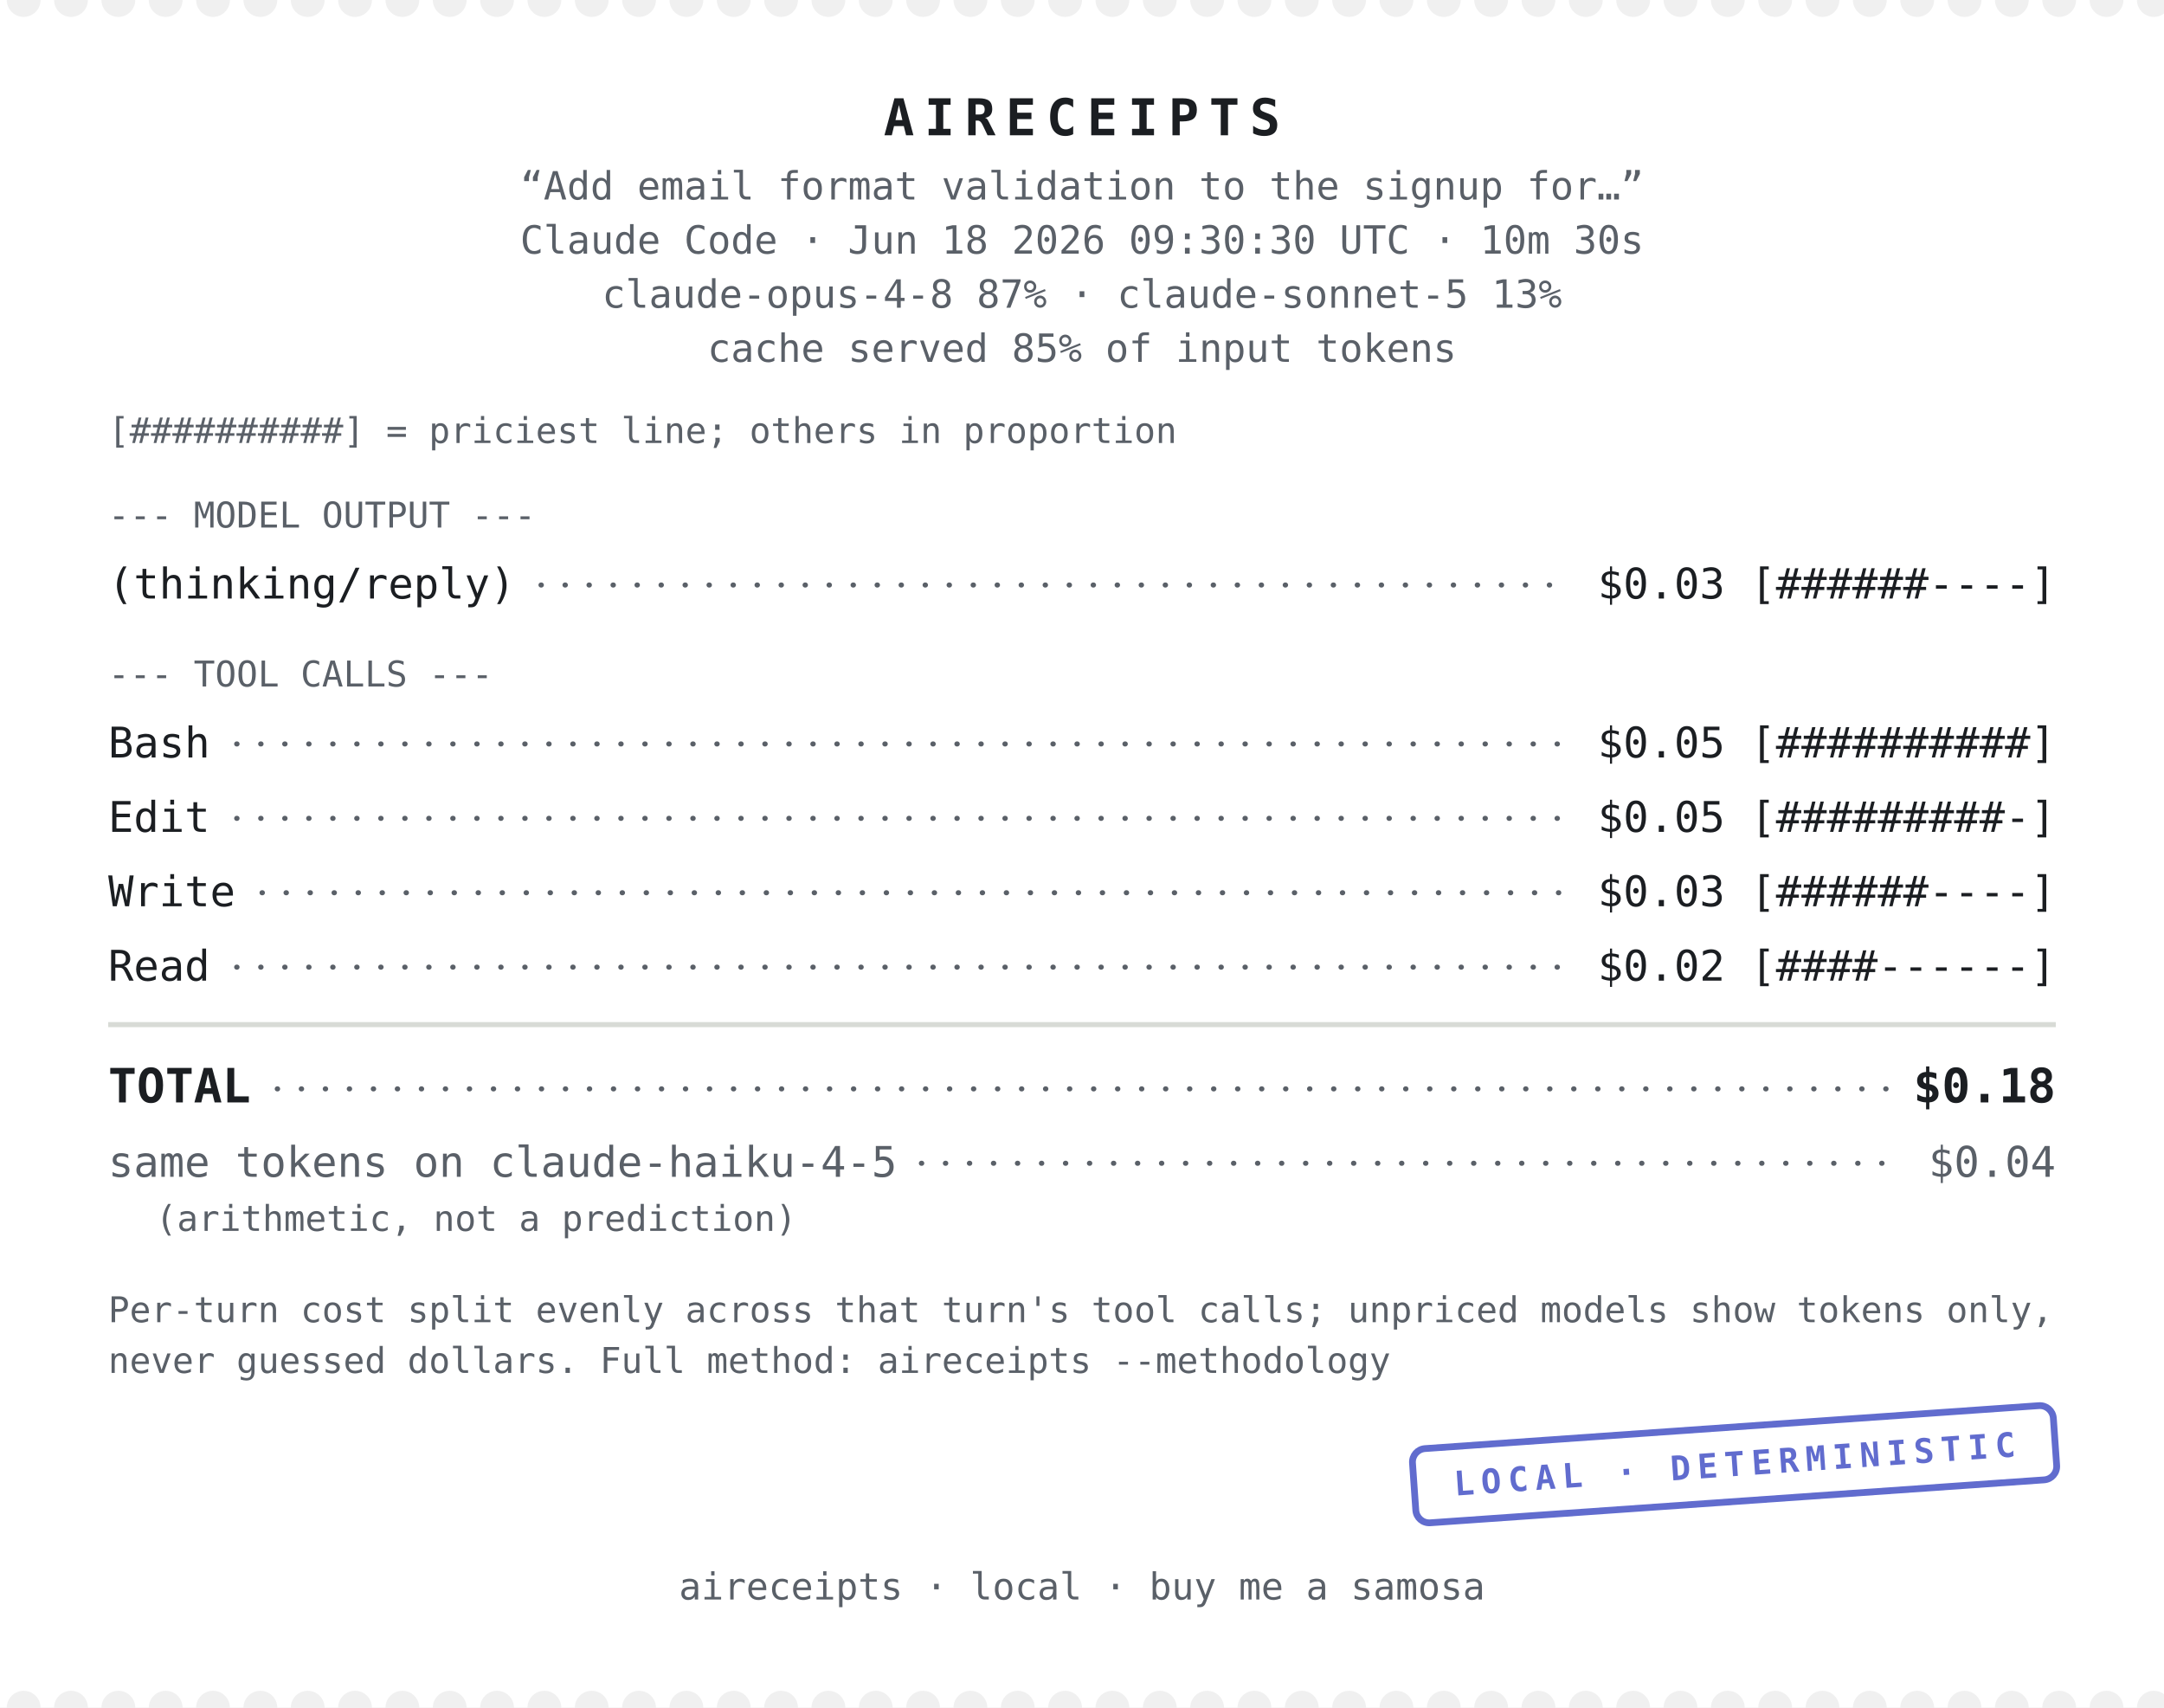
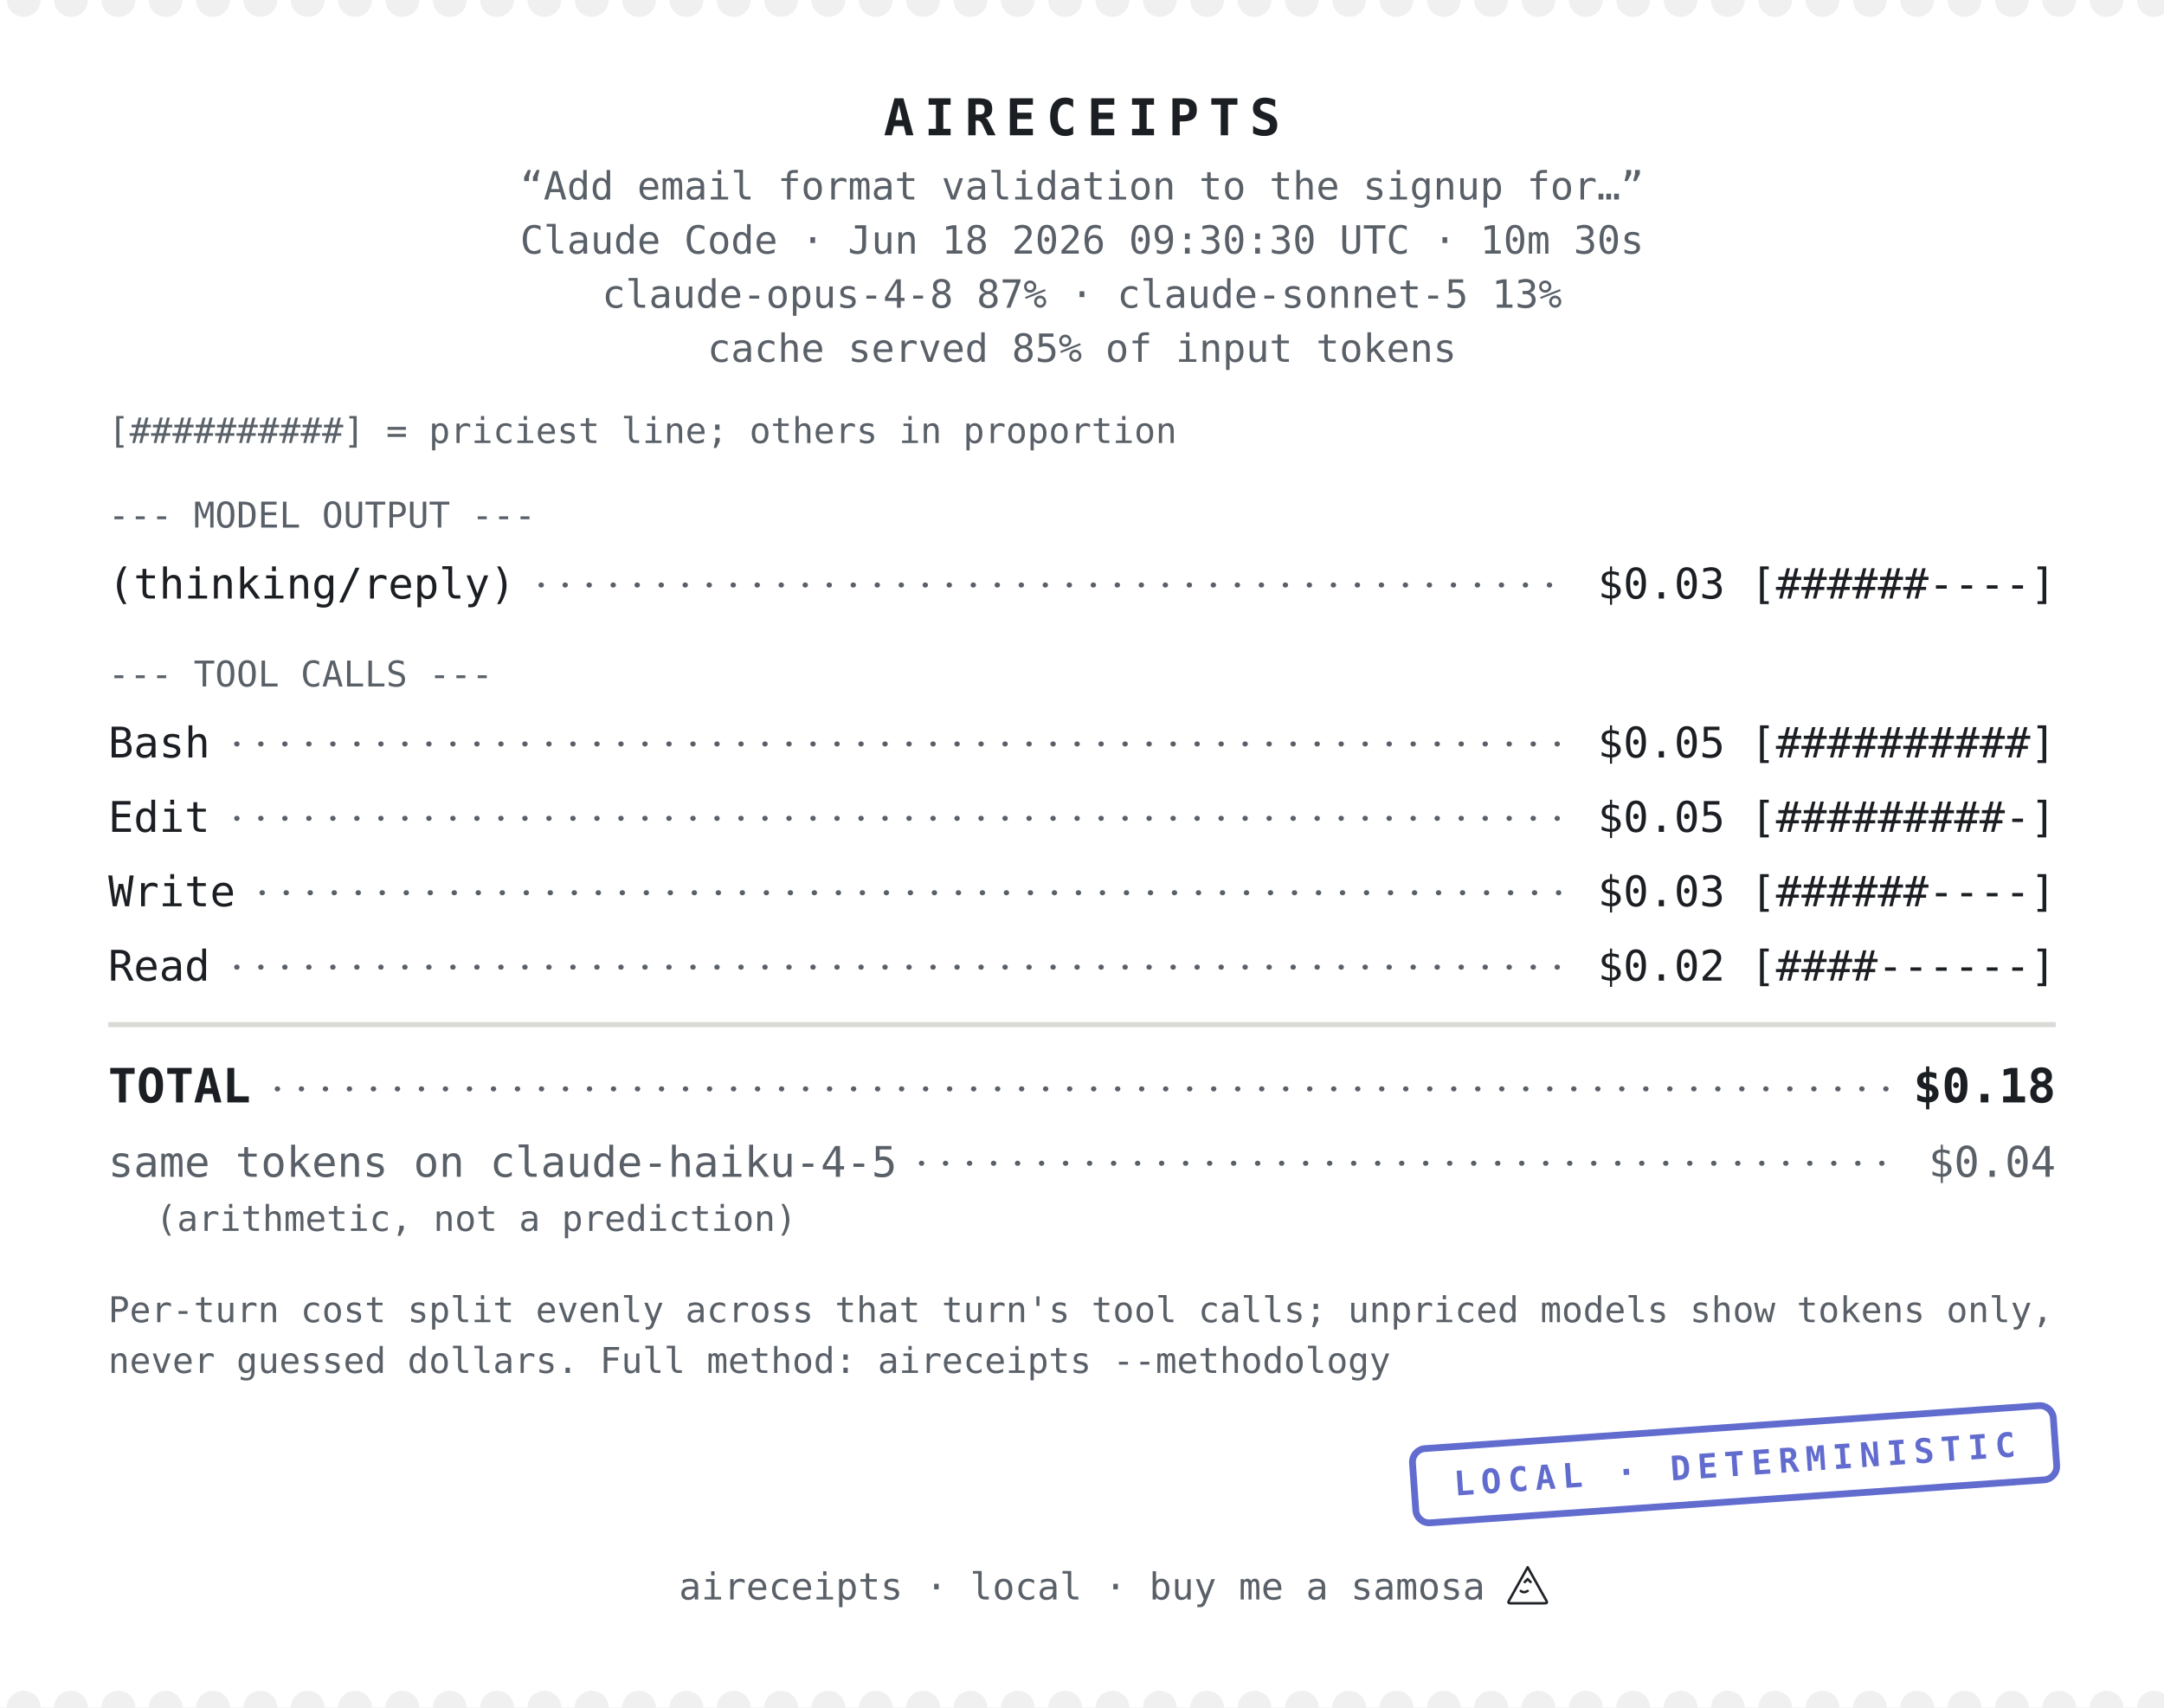
<svg xmlns="http://www.w3.org/2000/svg" width="640" height="505" viewBox="0 0 640 505" font-family="&quot;SF Mono&quot;,&quot;Cascadia Code&quot;,&quot;JetBrains Mono&quot;,Menlo,Consolas,monospace" role="img" aria-label="aireceipts cost receipt">
  <g transform="translate(0 0)">
    <defs>
      <mask id="perf-0" maskUnits="userSpaceOnUse" x="-5" y="-5" width="650" height="515">
        <rect x="0" y="0" width="640" height="505" fill="#FFFFFF" />
        <g class="perf-top">
          <circle cx="7" cy="0" r="5" fill="#000000" />
          <circle cx="21" cy="0" r="5" fill="#000000" />
          <circle cx="35" cy="0" r="5" fill="#000000" />
          <circle cx="49" cy="0" r="5" fill="#000000" />
          <circle cx="63" cy="0" r="5" fill="#000000" />
          <circle cx="77" cy="0" r="5" fill="#000000" />
          <circle cx="91" cy="0" r="5" fill="#000000" />
          <circle cx="105" cy="0" r="5" fill="#000000" />
          <circle cx="119" cy="0" r="5" fill="#000000" />
          <circle cx="133" cy="0" r="5" fill="#000000" />
          <circle cx="147" cy="0" r="5" fill="#000000" />
          <circle cx="161" cy="0" r="5" fill="#000000" />
          <circle cx="175" cy="0" r="5" fill="#000000" />
          <circle cx="189" cy="0" r="5" fill="#000000" />
          <circle cx="203" cy="0" r="5" fill="#000000" />
          <circle cx="217" cy="0" r="5" fill="#000000" />
          <circle cx="231" cy="0" r="5" fill="#000000" />
          <circle cx="245" cy="0" r="5" fill="#000000" />
          <circle cx="259" cy="0" r="5" fill="#000000" />
          <circle cx="273" cy="0" r="5" fill="#000000" />
          <circle cx="287" cy="0" r="5" fill="#000000" />
          <circle cx="301" cy="0" r="5" fill="#000000" />
          <circle cx="315" cy="0" r="5" fill="#000000" />
          <circle cx="329" cy="0" r="5" fill="#000000" />
          <circle cx="343" cy="0" r="5" fill="#000000" />
          <circle cx="357" cy="0" r="5" fill="#000000" />
          <circle cx="371" cy="0" r="5" fill="#000000" />
          <circle cx="385" cy="0" r="5" fill="#000000" />
          <circle cx="399" cy="0" r="5" fill="#000000" />
          <circle cx="413" cy="0" r="5" fill="#000000" />
          <circle cx="427" cy="0" r="5" fill="#000000" />
          <circle cx="441" cy="0" r="5" fill="#000000" />
          <circle cx="455" cy="0" r="5" fill="#000000" />
          <circle cx="469" cy="0" r="5" fill="#000000" />
          <circle cx="483" cy="0" r="5" fill="#000000" />
          <circle cx="497" cy="0" r="5" fill="#000000" />
          <circle cx="511" cy="0" r="5" fill="#000000" />
          <circle cx="525" cy="0" r="5" fill="#000000" />
          <circle cx="539" cy="0" r="5" fill="#000000" />
          <circle cx="553" cy="0" r="5" fill="#000000" />
          <circle cx="567" cy="0" r="5" fill="#000000" />
          <circle cx="581" cy="0" r="5" fill="#000000" />
          <circle cx="595" cy="0" r="5" fill="#000000" />
          <circle cx="609" cy="0" r="5" fill="#000000" />
          <circle cx="623" cy="0" r="5" fill="#000000" />
          <circle cx="637" cy="0" r="5" fill="#000000" />
        </g>
        <g class="perf-bottom">
          <circle cx="7" cy="505" r="5" fill="#000000" />
          <circle cx="21" cy="505" r="5" fill="#000000" />
          <circle cx="35" cy="505" r="5" fill="#000000" />
          <circle cx="49" cy="505" r="5" fill="#000000" />
          <circle cx="63" cy="505" r="5" fill="#000000" />
          <circle cx="77" cy="505" r="5" fill="#000000" />
          <circle cx="91" cy="505" r="5" fill="#000000" />
          <circle cx="105" cy="505" r="5" fill="#000000" />
          <circle cx="119" cy="505" r="5" fill="#000000" />
          <circle cx="133" cy="505" r="5" fill="#000000" />
          <circle cx="147" cy="505" r="5" fill="#000000" />
          <circle cx="161" cy="505" r="5" fill="#000000" />
          <circle cx="175" cy="505" r="5" fill="#000000" />
          <circle cx="189" cy="505" r="5" fill="#000000" />
          <circle cx="203" cy="505" r="5" fill="#000000" />
          <circle cx="217" cy="505" r="5" fill="#000000" />
          <circle cx="231" cy="505" r="5" fill="#000000" />
          <circle cx="245" cy="505" r="5" fill="#000000" />
          <circle cx="259" cy="505" r="5" fill="#000000" />
          <circle cx="273" cy="505" r="5" fill="#000000" />
          <circle cx="287" cy="505" r="5" fill="#000000" />
          <circle cx="301" cy="505" r="5" fill="#000000" />
          <circle cx="315" cy="505" r="5" fill="#000000" />
          <circle cx="329" cy="505" r="5" fill="#000000" />
          <circle cx="343" cy="505" r="5" fill="#000000" />
          <circle cx="357" cy="505" r="5" fill="#000000" />
          <circle cx="371" cy="505" r="5" fill="#000000" />
          <circle cx="385" cy="505" r="5" fill="#000000" />
          <circle cx="399" cy="505" r="5" fill="#000000" />
          <circle cx="413" cy="505" r="5" fill="#000000" />
          <circle cx="427" cy="505" r="5" fill="#000000" />
          <circle cx="441" cy="505" r="5" fill="#000000" />
          <circle cx="455" cy="505" r="5" fill="#000000" />
          <circle cx="469" cy="505" r="5" fill="#000000" />
          <circle cx="483" cy="505" r="5" fill="#000000" />
          <circle cx="497" cy="505" r="5" fill="#000000" />
          <circle cx="511" cy="505" r="5" fill="#000000" />
          <circle cx="525" cy="505" r="5" fill="#000000" />
          <circle cx="539" cy="505" r="5" fill="#000000" />
          <circle cx="553" cy="505" r="5" fill="#000000" />
          <circle cx="567" cy="505" r="5" fill="#000000" />
          <circle cx="581" cy="505" r="5" fill="#000000" />
          <circle cx="595" cy="505" r="5" fill="#000000" />
          <circle cx="609" cy="505" r="5" fill="#000000" />
          <circle cx="623" cy="505" r="5" fill="#000000" />
          <circle cx="637" cy="505" r="5" fill="#000000" />
        </g>
      </mask>
    </defs>
    <rect x="0" y="0" width="640" height="505" fill="#FFFFFF" mask="url(#perf-0)" />
    <text x="320" y="40" font-size="15" fill="#1B1E22" text-anchor="middle" font-weight="700" letter-spacing="3">AIRECEIPTS</text>
    <text x="320" y="59" font-size="11.5" fill="#5A6068" text-anchor="middle">“Add email format validation to the signup for…”</text>
    <text x="320" y="75" font-size="11.5" fill="#5A6068" text-anchor="middle">Claude Code · Jun 18 2026 09:30:30 UTC · 10m 30s</text>
    <text x="320" y="91" font-size="11.5" fill="#5A6068" text-anchor="middle">claude-opus-4-8 87% · claude-sonnet-5 13%</text>
    <text x="320" y="107" font-size="11.5" fill="#5A6068" text-anchor="middle">cache served 85% of input tokens</text>
    <text x="32" y="131" font-size="10.5" fill="#5A6068" text-anchor="start">[##########] = priciest line; others in proportion</text>
    <text x="32" y="156" font-size="10.5" fill="#5A6068" text-anchor="start">--- MODEL OUTPUT ---</text>
    <text x="32" y="177" font-size="12.5" fill="#1B1E22" text-anchor="start">(thinking/reply)</text>
    <text x="608" y="177" font-size="12.5" fill="#1B1E22" text-anchor="end">$0.03 [######----]</text>
    <line x1="160" y1="173" x2="465" y2="173" stroke="#5A6068" stroke-width="1.5" stroke-linecap="round" stroke-dasharray="0.1 7" />
    <text x="32" y="203" font-size="10.5" fill="#5A6068" text-anchor="start">--- TOOL CALLS ---</text>
    <text x="32" y="224" font-size="12.5" fill="#1B1E22" text-anchor="start">Bash</text>
    <text x="608" y="224" font-size="12.5" fill="#1B1E22" text-anchor="end">$0.05 [##########]</text>
    <line x1="70" y1="220" x2="465" y2="220" stroke="#5A6068" stroke-width="1.5" stroke-linecap="round" stroke-dasharray="0.1 7" />
    <text x="32" y="246" font-size="12.5" fill="#1B1E22" text-anchor="start">Edit</text>
    <text x="608" y="246" font-size="12.5" fill="#1B1E22" text-anchor="end">$0.05 [#########-]</text>
    <line x1="70" y1="242" x2="465" y2="242" stroke="#5A6068" stroke-width="1.5" stroke-linecap="round" stroke-dasharray="0.1 7" />
    <text x="32" y="268" font-size="12.5" fill="#1B1E22" text-anchor="start">Write</text>
    <text x="608" y="268" font-size="12.5" fill="#1B1E22" text-anchor="end">$0.03 [######----]</text>
    <line x1="77.5" y1="264" x2="465" y2="264" stroke="#5A6068" stroke-width="1.5" stroke-linecap="round" stroke-dasharray="0.1 7" />
    <text x="32" y="290" font-size="12.5" fill="#1B1E22" text-anchor="start">Read</text>
    <text x="608" y="290" font-size="12.5" fill="#1B1E22" text-anchor="end">$0.02 [####------]</text>
    <line x1="70" y1="286" x2="465" y2="286" stroke="#5A6068" stroke-width="1.5" stroke-linecap="round" stroke-dasharray="0.1 7" />
    <line x1="32" y1="303" x2="608" y2="303" stroke="#D8DBD6" stroke-width="1.5" />
    <text x="32" y="326" font-size="14" fill="#1B1E22" text-anchor="start" font-weight="700">TOTAL</text>
    <text x="608" y="326" font-size="14" fill="#1B1E22" text-anchor="end" font-weight="700">$0.18</text>
    <line x1="82" y1="322" x2="558" y2="322" stroke="#5A6068" stroke-width="1.5" stroke-linecap="round" stroke-dasharray="0.1 7" />
    <text x="32" y="348" font-size="12.5" fill="#5A6068" text-anchor="start" font-weight="400">same tokens on claude-haiku-4-5</text>
    <text x="608" y="348" font-size="12.5" fill="#5A6068" text-anchor="end" font-weight="400">$0.04</text>
    <line x1="272.5" y1="344" x2="562.5" y2="344" stroke="#5A6068" stroke-width="1.5" stroke-linecap="round" stroke-dasharray="0.1 7" />
    <text x="46" y="364" font-size="10.5" fill="#5A6068" text-anchor="start">(arithmetic, not a prediction)</text>
    <text x="32" y="391" font-size="10.5" fill="#5A6068" text-anchor="start">Per-turn cost split evenly across that turn's tool calls; unpriced models show tokens only,</text>
    <text x="32" y="406" font-size="10.5" fill="#5A6068" text-anchor="start">never guessed dollars. Full method: aireceipts --methodology</text>
    <g class="stamp" opacity="0.8" transform="rotate(-4 513 433)">
      <rect x="418" y="422" width="190" height="22" rx="4" fill="none" stroke="#3947C2" stroke-width="2" />
      <text x="513" y="436.5" font-size="10" fill="#3947C2" text-anchor="middle" font-weight="700" letter-spacing="2">LOCAL · DETERMINISTIC</text>
    </g>
    <text x="320" y="473" font-size="11" fill="#5A6068" text-anchor="middle">aireceipts · local · buy me a samosa</text>
+     <g transform="translate(444.8 462) scale(0.292)" fill="none" stroke="#1f2328" stroke-width="2.5" stroke-linejoin="round" stroke-linecap="round">
+       <path d="M24 5 L43 39 Q44.5 41.5 41.5 41.5 H6.5 Q3.5 41.5 5 39 Z" />
+       <path d="M17 29 q3 2.5 7 0" />
+       <path d="M21 20 l3 -3 3 3" />
+     </g>
  </g>
</svg>
